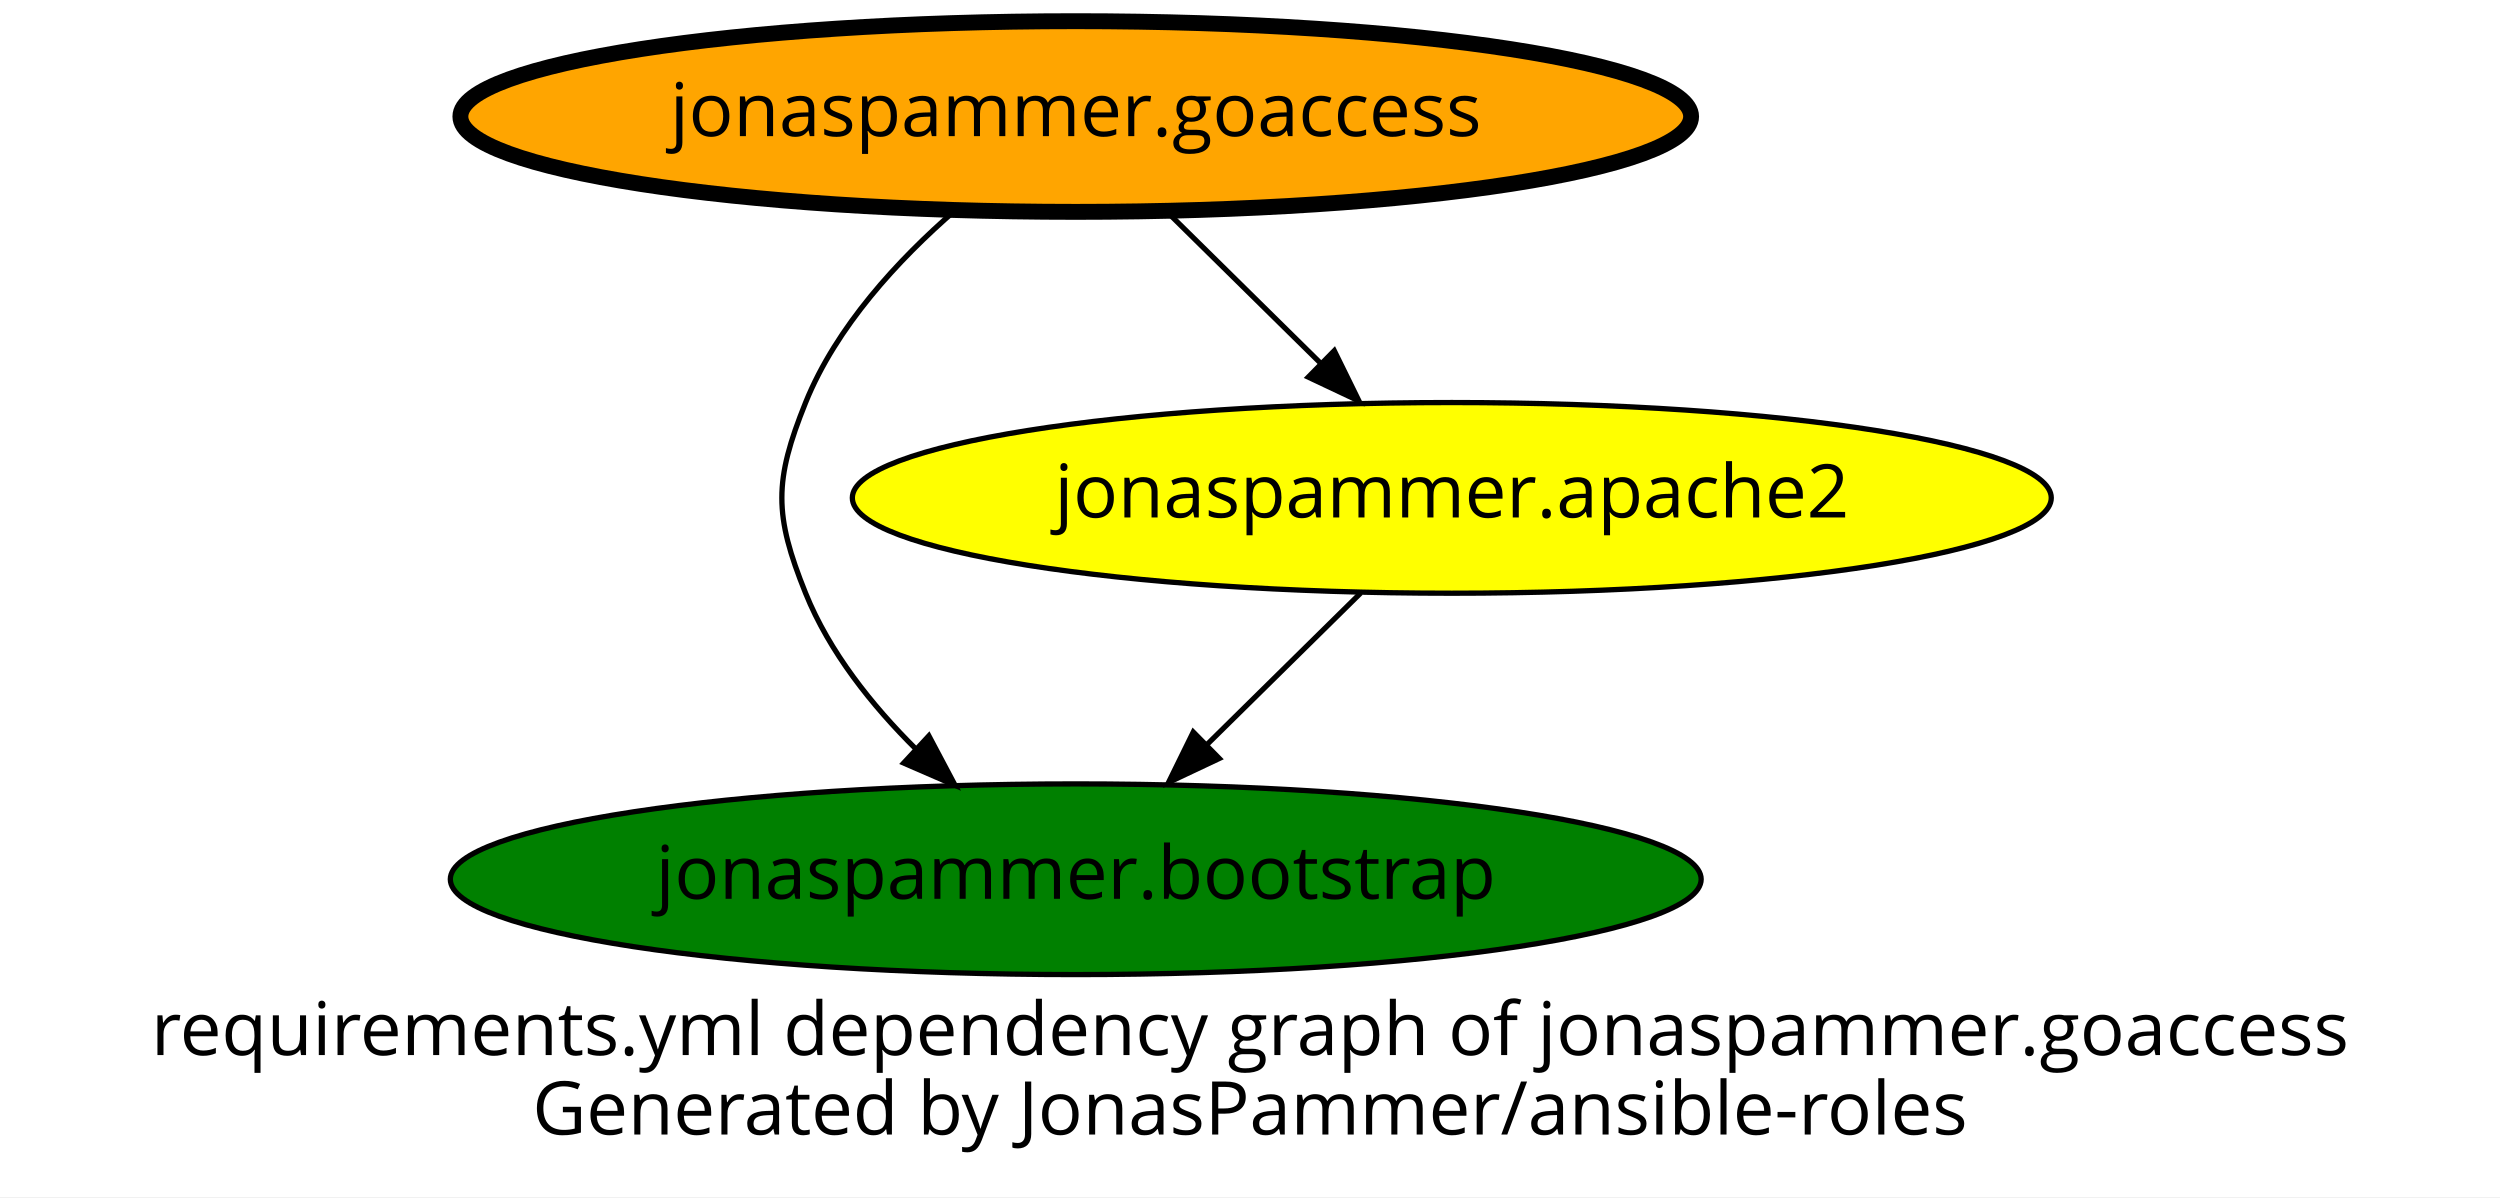
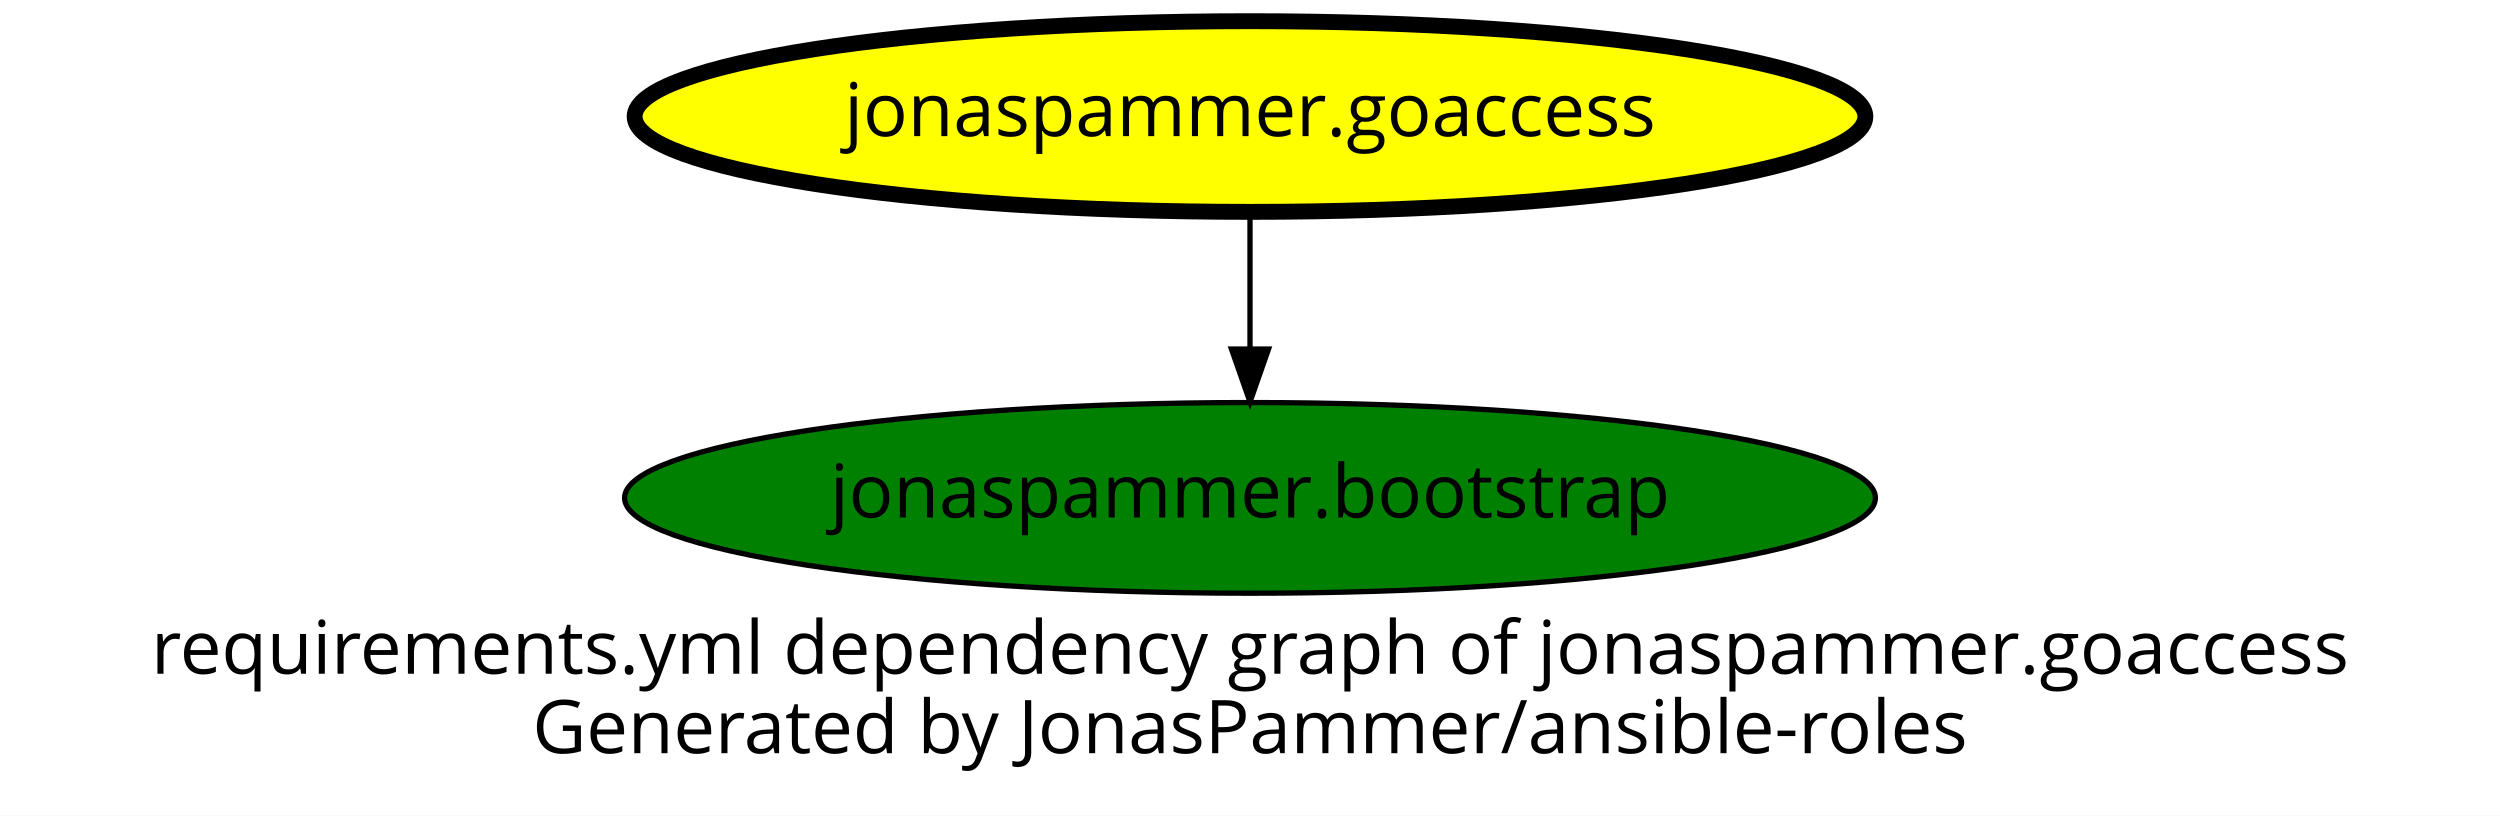
- <svg xmlns="http://www.w3.org/2000/svg" width="472pt" height="226pt" viewBox="0.00 0.00 472.00 226.00">
-   <g id="graph0" class="graph" transform="scale(1 1) rotate(0) translate(4 222)">
-     <polygon fill="white" stroke="transparent" points="-4,4 -4,-222 468,-222 468,4 -4,4" />
+ <svg xmlns="http://www.w3.org/2000/svg" width="472pt" height="154pt" viewBox="0.00 0.00 472.00 154.00">
+   <g id="graph0" class="graph" transform="scale(1 1) rotate(0) translate(4 150)">
+     <polygon fill="white" stroke="transparent" points="-4,4 -4,-150 468,-150 468,4 -4,4" />
    <text text-anchor="middle" x="232" y="-22.8" font-family="Open Sans" font-size="14.00">requirements.yml dependency graph of jonaspammer.goaccess </text>
    <text text-anchor="middle" x="232" y="-7.8" font-family="Open Sans" font-size="14.00"> Generated by JonasPammer/ansible-roles</text>
    <g id="node1" class="node">
-       <ellipse fill="orange" stroke="black" stroke-width="3" cx="199.1" cy="-200" rx="116.18" ry="18" />
-       <text text-anchor="middle" x="199.1" y="-196.3" font-family="Open Sans" font-size="14.00">jonaspammer.goaccess</text>
+       <ellipse fill="yellow" stroke="black" stroke-width="3" cx="232" cy="-128" rx="116.18" ry="18" />
+       <text text-anchor="middle" x="232" y="-124.3" font-family="Open Sans" font-size="14.00">jonaspammer.goaccess</text>
    </g>
    <g id="node2" class="node">
-       <ellipse fill="green" stroke="black" cx="199.1" cy="-56" rx="118.08" ry="18" />
-       <text text-anchor="middle" x="199.1" y="-52.3" font-family="Open Sans" font-size="14.00">jonaspammer.bootstrap</text>
+       <ellipse fill="green" stroke="black" cx="232" cy="-56" rx="118.08" ry="18" />
+       <text text-anchor="middle" x="232" y="-52.3" font-family="Open Sans" font-size="14.00">jonaspammer.bootstrap</text>
    </g>
    <g id="edge1" class="edge">
-       <path fill="none" stroke="black" d="M176.33,-182.28C165.58,-172.96 153.88,-160.33 148.1,-146 142.12,-131.16 142.12,-124.84 148.1,-110 152.57,-98.92 160.58,-88.85 168.96,-80.55" />
-       <polygon fill="black" stroke="black" points="171.37,-83.08 176.33,-73.72 166.61,-77.94 171.37,-83.08" />
-     </g>
-     <g id="node3" class="node">
-       <ellipse fill="yellow" stroke="black" cx="270.1" cy="-128" rx="113.18" ry="18" />
-       <text text-anchor="middle" x="270.1" y="-124.3" font-family="Open Sans" font-size="14.00">jonaspammer.apache2</text>
-     </g>
-     <g id="edge2" class="edge">
-       <path fill="none" stroke="black" d="M216.29,-182.05C224.97,-173.5 235.66,-162.96 245.21,-153.54" />
-       <polygon fill="black" stroke="black" points="247.91,-155.79 252.58,-146.28 243,-150.8 247.91,-155.79" />
-     </g>
-     <g id="edge3" class="edge">
-       <path fill="none" stroke="black" d="M252.91,-110.05C244.23,-101.5 233.54,-90.96 223.99,-81.54" />
-       <polygon fill="black" stroke="black" points="226.2,-78.8 216.62,-74.28 221.29,-83.79 226.2,-78.8" />
+       <path fill="none" stroke="black" d="M232,-109.7C232,-101.98 232,-92.71 232,-84.11" />
+       <polygon fill="black" stroke="black" points="235.5,-84.1 232,-74.1 228.5,-84.1 235.5,-84.1" />
    </g>
  </g>
</svg>
